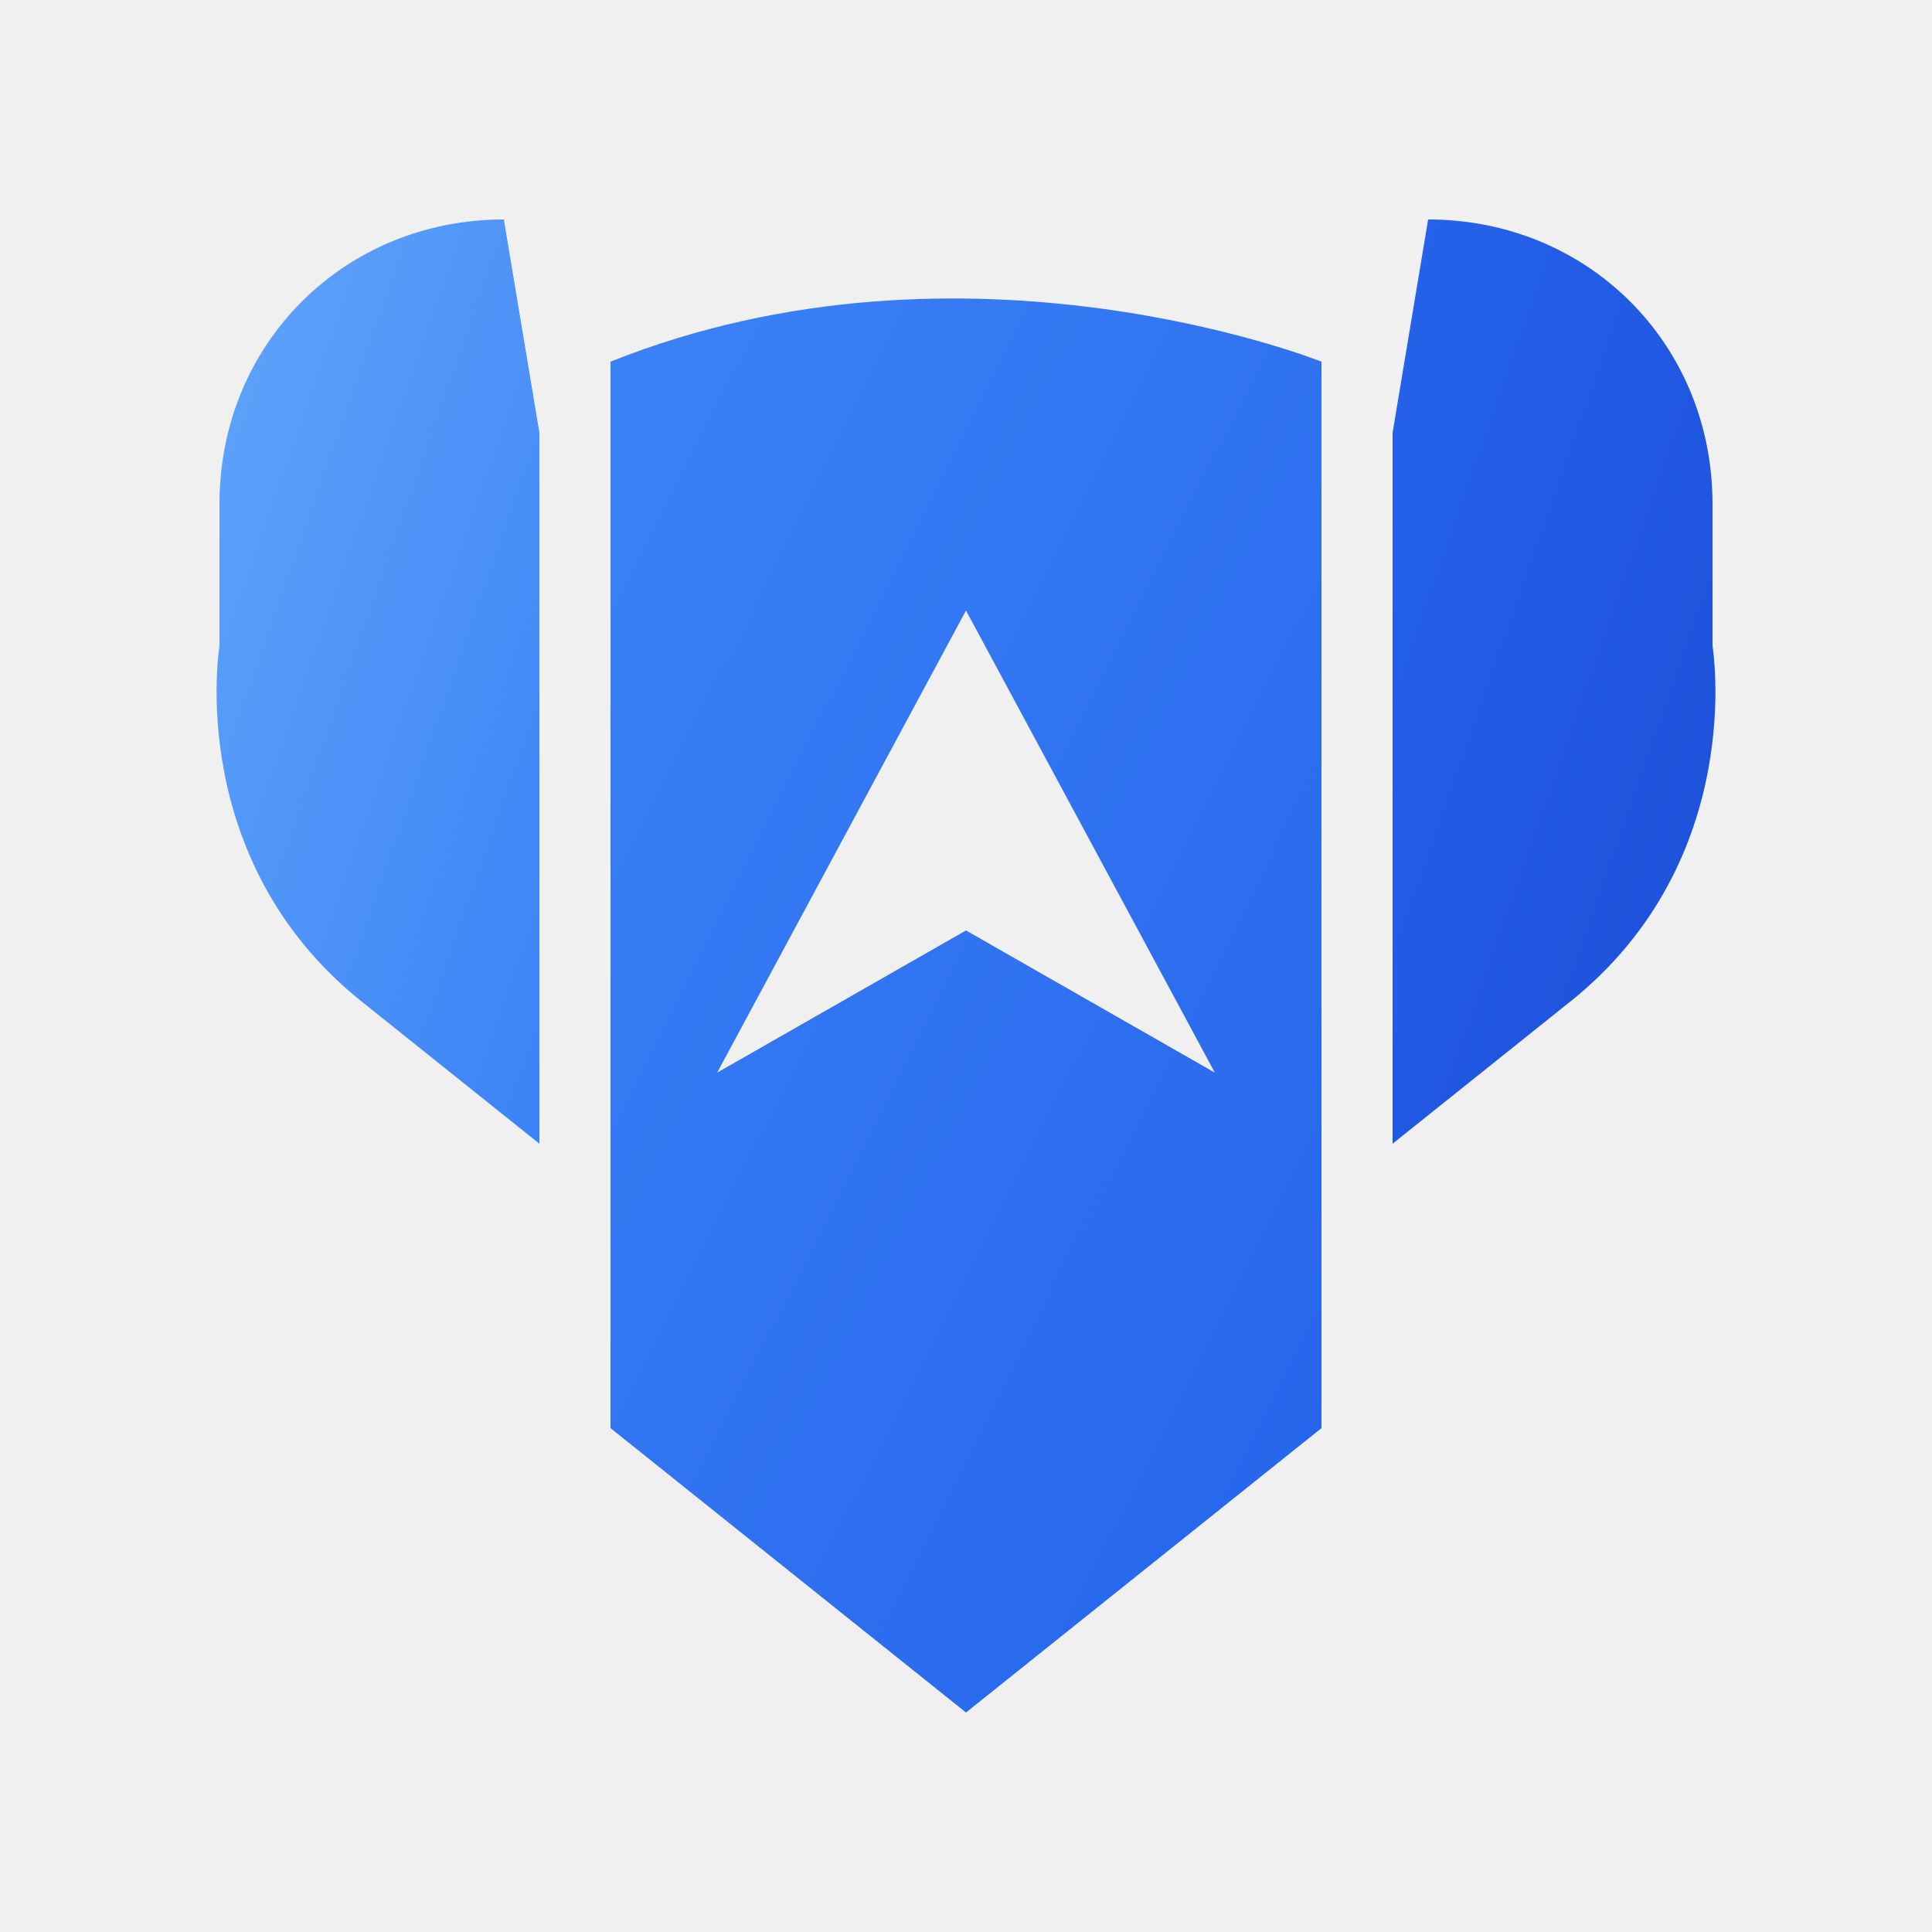
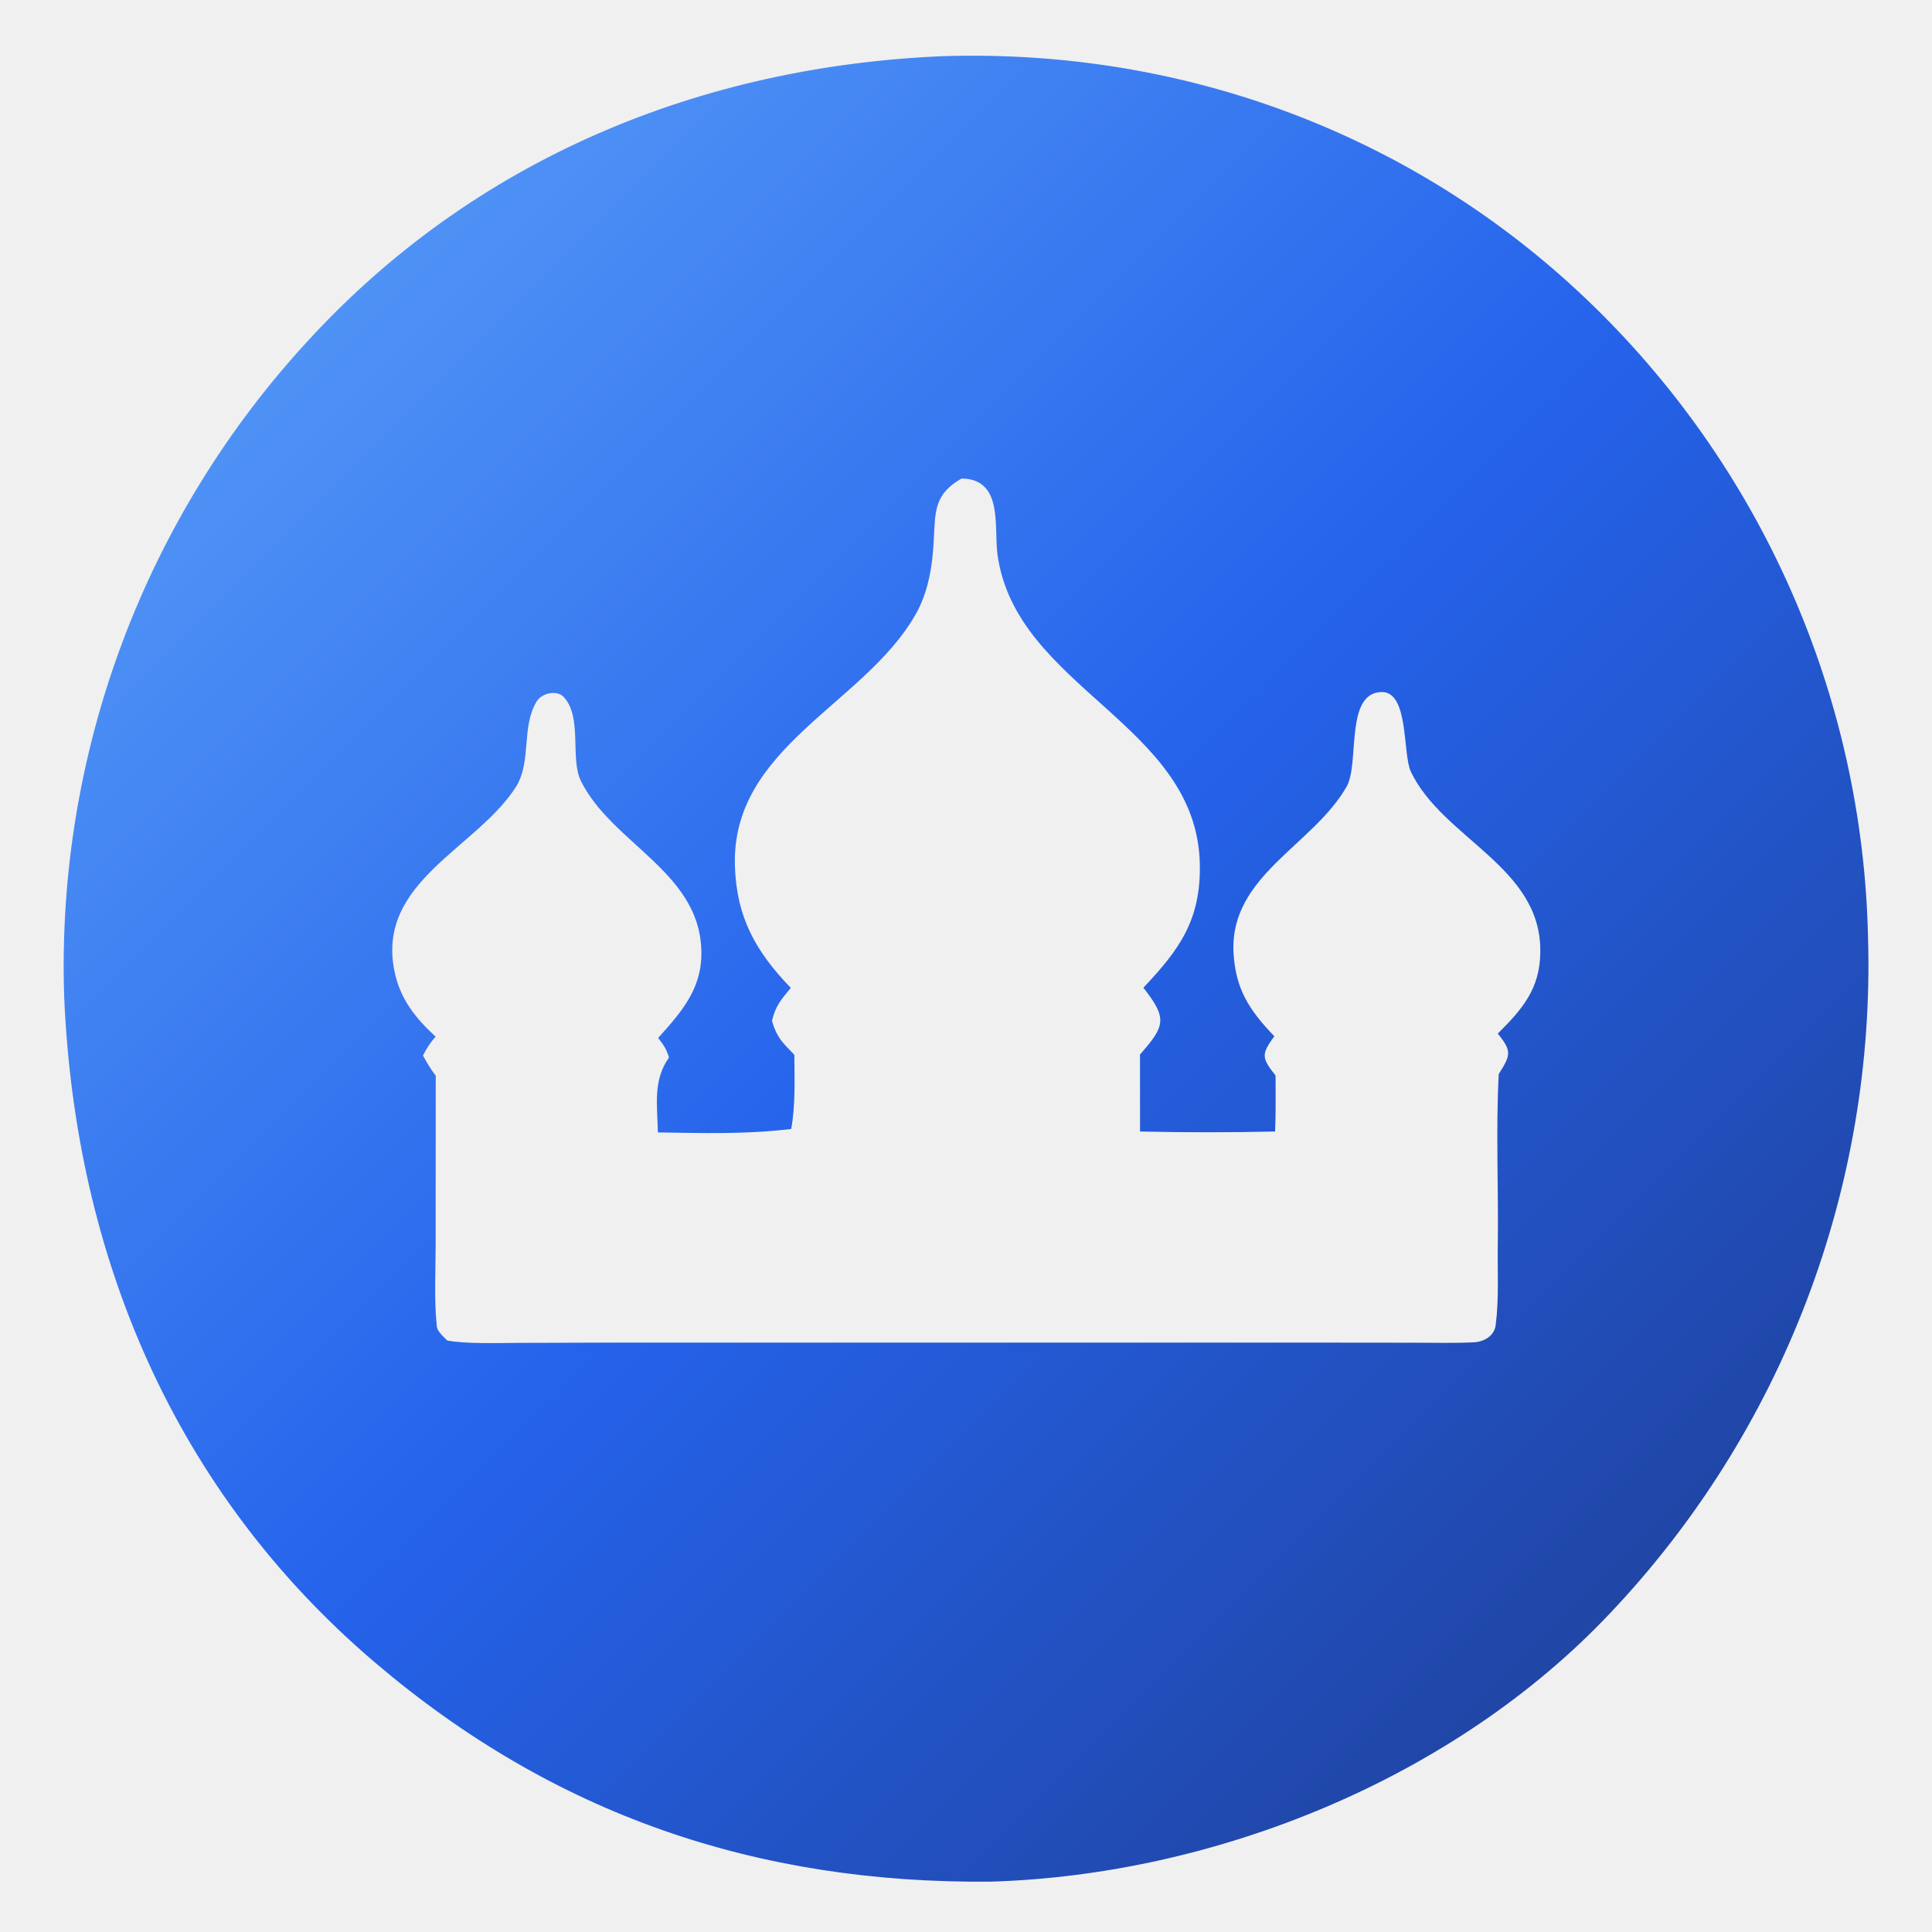
- <svg xmlns="http://www.w3.org/2000/svg" width="500px" height="500px" viewBox="0 0 500 500" version="1.1" preserveAspectRatio="xMidYMid meet">
+ <svg xmlns="http://www.w3.org/2000/svg" width="1024px" height="1024px" viewBox="70.25 68.6 883.4 883.4" version="1.1" preserveAspectRatio="xMidYMid meet">
  <defs>
-     <linearGradient id="cyberGrad1" x1="0%" y1="0%" x2="100%" y2="100%">
+     <linearGradient id="realContinuousGrad" x1="0%" y1="0%" x2="100%" y2="100%">
      <stop offset="0%" style="stop-color:#60A5FA;stop-opacity:1" />
-       <stop offset="100%" style="stop-color:#3B82F6;stop-opacity:1" />
+       <stop offset="50%" style="stop-color:#2563EB;stop-opacity:1" />
+       <stop offset="100%" style="stop-color:#1E3A8A;stop-opacity:1" />
    </linearGradient>
-     <linearGradient id="cyberGrad2" x1="0%" y1="0%" x2="100%" y2="100%">
-       <stop offset="0%" style="stop-color:#3B82F6;stop-opacity:1" />
-       <stop offset="100%" style="stop-color:#2563EB;stop-opacity:1" />
-     </linearGradient>
-     <linearGradient id="cyberGrad3" x1="0%" y1="0%" x2="100%" y2="100%">
-       <stop offset="0%" style="stop-color:#2563EB;stop-opacity:1" />
-       <stop offset="100%" style="stop-color:#1D4ED8;stop-opacity:1" />
-     </linearGradient>
+     <mask id="pandaSilhuetteMask">
+       <rect width="1024" height="1024" fill="white" />
+       <path fill="black" d="M509.914 287.404C529.177 287.581 524.649 309.736 526.342 322.115C534.724 383.421 617.82 399.568 618.872 463.984C619.284 489.202 609.694 502.643 593.058 520.222C604.126 534.344 603.027 537.648 591.508 550.787L591.527 585.981C612.108 586.443 632.697 586.442 653.278 585.979C653.661 577.688 653.501 568.726 653.494 560.374C647.037 552.257 646.913 550.672 652.924 542.43C641.36 530.336 635.074 520.753 634.251 503.705C632.828 468.888 670.749 455.073 686.01 428.235C691.987 417.723 685.097 385.562 701.833 385.023C714.64 384.611 711.472 413.359 715.377 421.489C730.143 452.243 775.079 464.878 774.548 503.871C774.421 520.649 766.463 529.921 755.103 541.202C761.677 549.271 760.998 551.088 755.546 559.663C754.169 585.604 755.482 612.078 755.106 638.088C754.931 650.228 755.697 662.499 754.137 674.581C753.49 679.587 748.519 682.293 743.848 682.376C735.338 682.787 726.78 682.566 718.25 682.551L669.691 682.502L513.75 682.514L349.604 682.501L306.327 682.63C297.144 682.668 283.522 683.139 274.793 681.559C274.25 681.05 273.714 680.533 273.185 680.009C271.996 678.825 270.173 676.861 269.992 675.169C268.726 663.328 269.422 649.861 269.451 637.928L269.497 560.499C266.92 557.017 265.772 555.079 263.665 551.261C265.493 547.59 266.817 545.677 269.404 542.589C259.929 533.828 253.123 525.168 250.583 512.529C242.318 471.402 288.846 456.403 306.604 427.713C313.23 415.926 308.667 401.16 315.525 389.485C317.895 385.449 324.824 384.021 327.868 387.166C336.724 396.317 330.756 415.428 335.897 425.763C349.998 454.105 389.307 467.009 390.898 502.164C391.805 519.936 382.417 530.733 371.176 543.205C373.76 546.472 374.943 548.187 376.139 552.161C368.698 562.601 370.834 574.089 371.064 586.39C391.791 586.71 411.419 587.312 432.021 584.82C434.015 573.891 433.533 562.074 433.466 550.921C428.004 545.252 425.441 543.018 423.225 535.394C424.86 528.46 427.391 525.728 431.839 520.313C415.748 503.594 407.057 488.096 406.284 464.698C404.487 410.299 465.11 390.938 488.739 349.843C494.803 339.4 496.647 327.143 497.231 315.266C497.875 302.158 497.552 294.464 509.914 287.404Z" />
+     </mask>
  </defs>
  <g id="SVGRepo_bgCarrier" stroke-width="0" />
  <g id="SVGRepo_tracerCarrier" stroke-linecap="round" stroke-linejoin="round" />
  <g id="SVGRepo_iconCarrier">
-     <g transform="translate(20, 20) scale(0.92)">
-       <path d="M120,40 C75,40 40,75 40,120 L40,160 C40,160 30,220 80,260 L130,300 L130,100 L120,40 Z" fill="url(#cyberGrad1)" />
-       <path d="M150,80 L150,380 L250,460 L350,380 L350,80 C350,80 250,40 150,80 Z M250,150 L320,280 L250,240 L180,280 L250,150 Z" fill="url(#cyberGrad2)" />
-       <path d="M380,40 C425,40 460,75 460,120 L460,160 C460,160 470,220 420,260 L370,300 L370,100 L380,40 Z" fill="url(#cyberGrad3)" />
+     <g mask="url(#pandaSilhuetteMask)">
+       <path fill="url(#realContinuousGrad)" d="M501.253 94.293C612.358 90.718 716.945 130.611 795.062 204.861C875.51 281.268 922.081 386.66 924.412 497.585C927.678 612.02 885.263 723.048 806.532 806.158C735.294 881.703 626.235 925.931 523.125 928.983C416.237 929.939 323.556 898.437 241.785 828.842C150.143 750.846 104.565 643.077 99.588 524.038C95.988 413.161 136.209 305.328 211.541 223.892C287.44 141.393 390.185 98.966 501.253 94.293Z" />
    </g>
  </g>
</svg>
